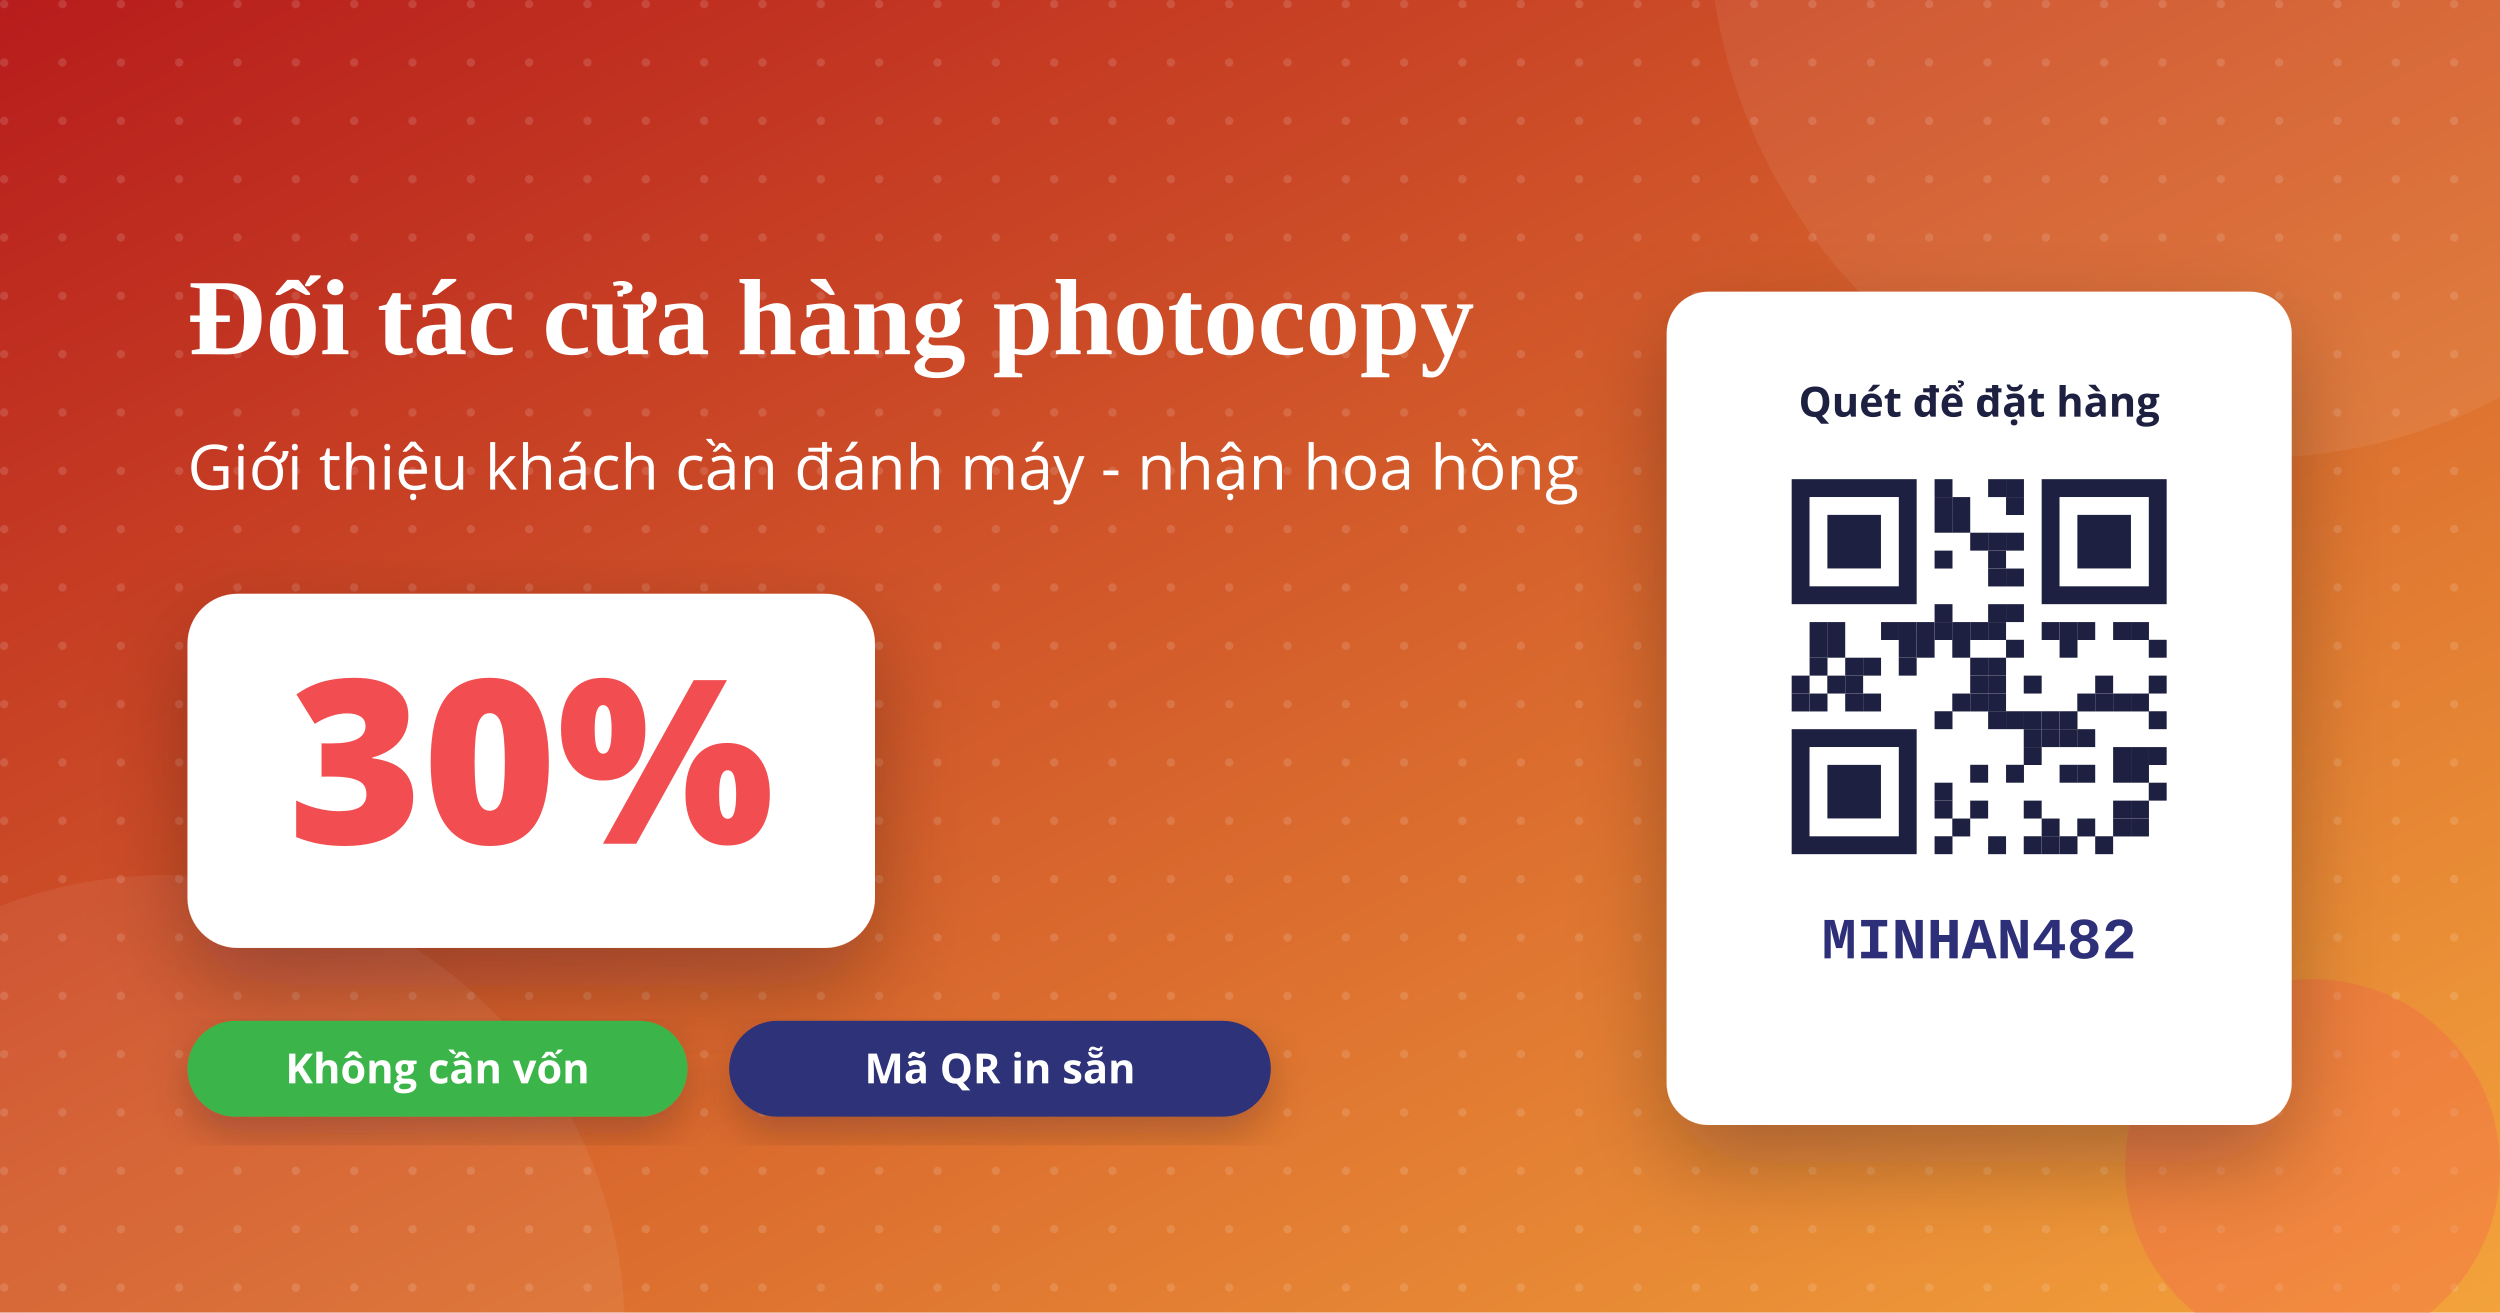
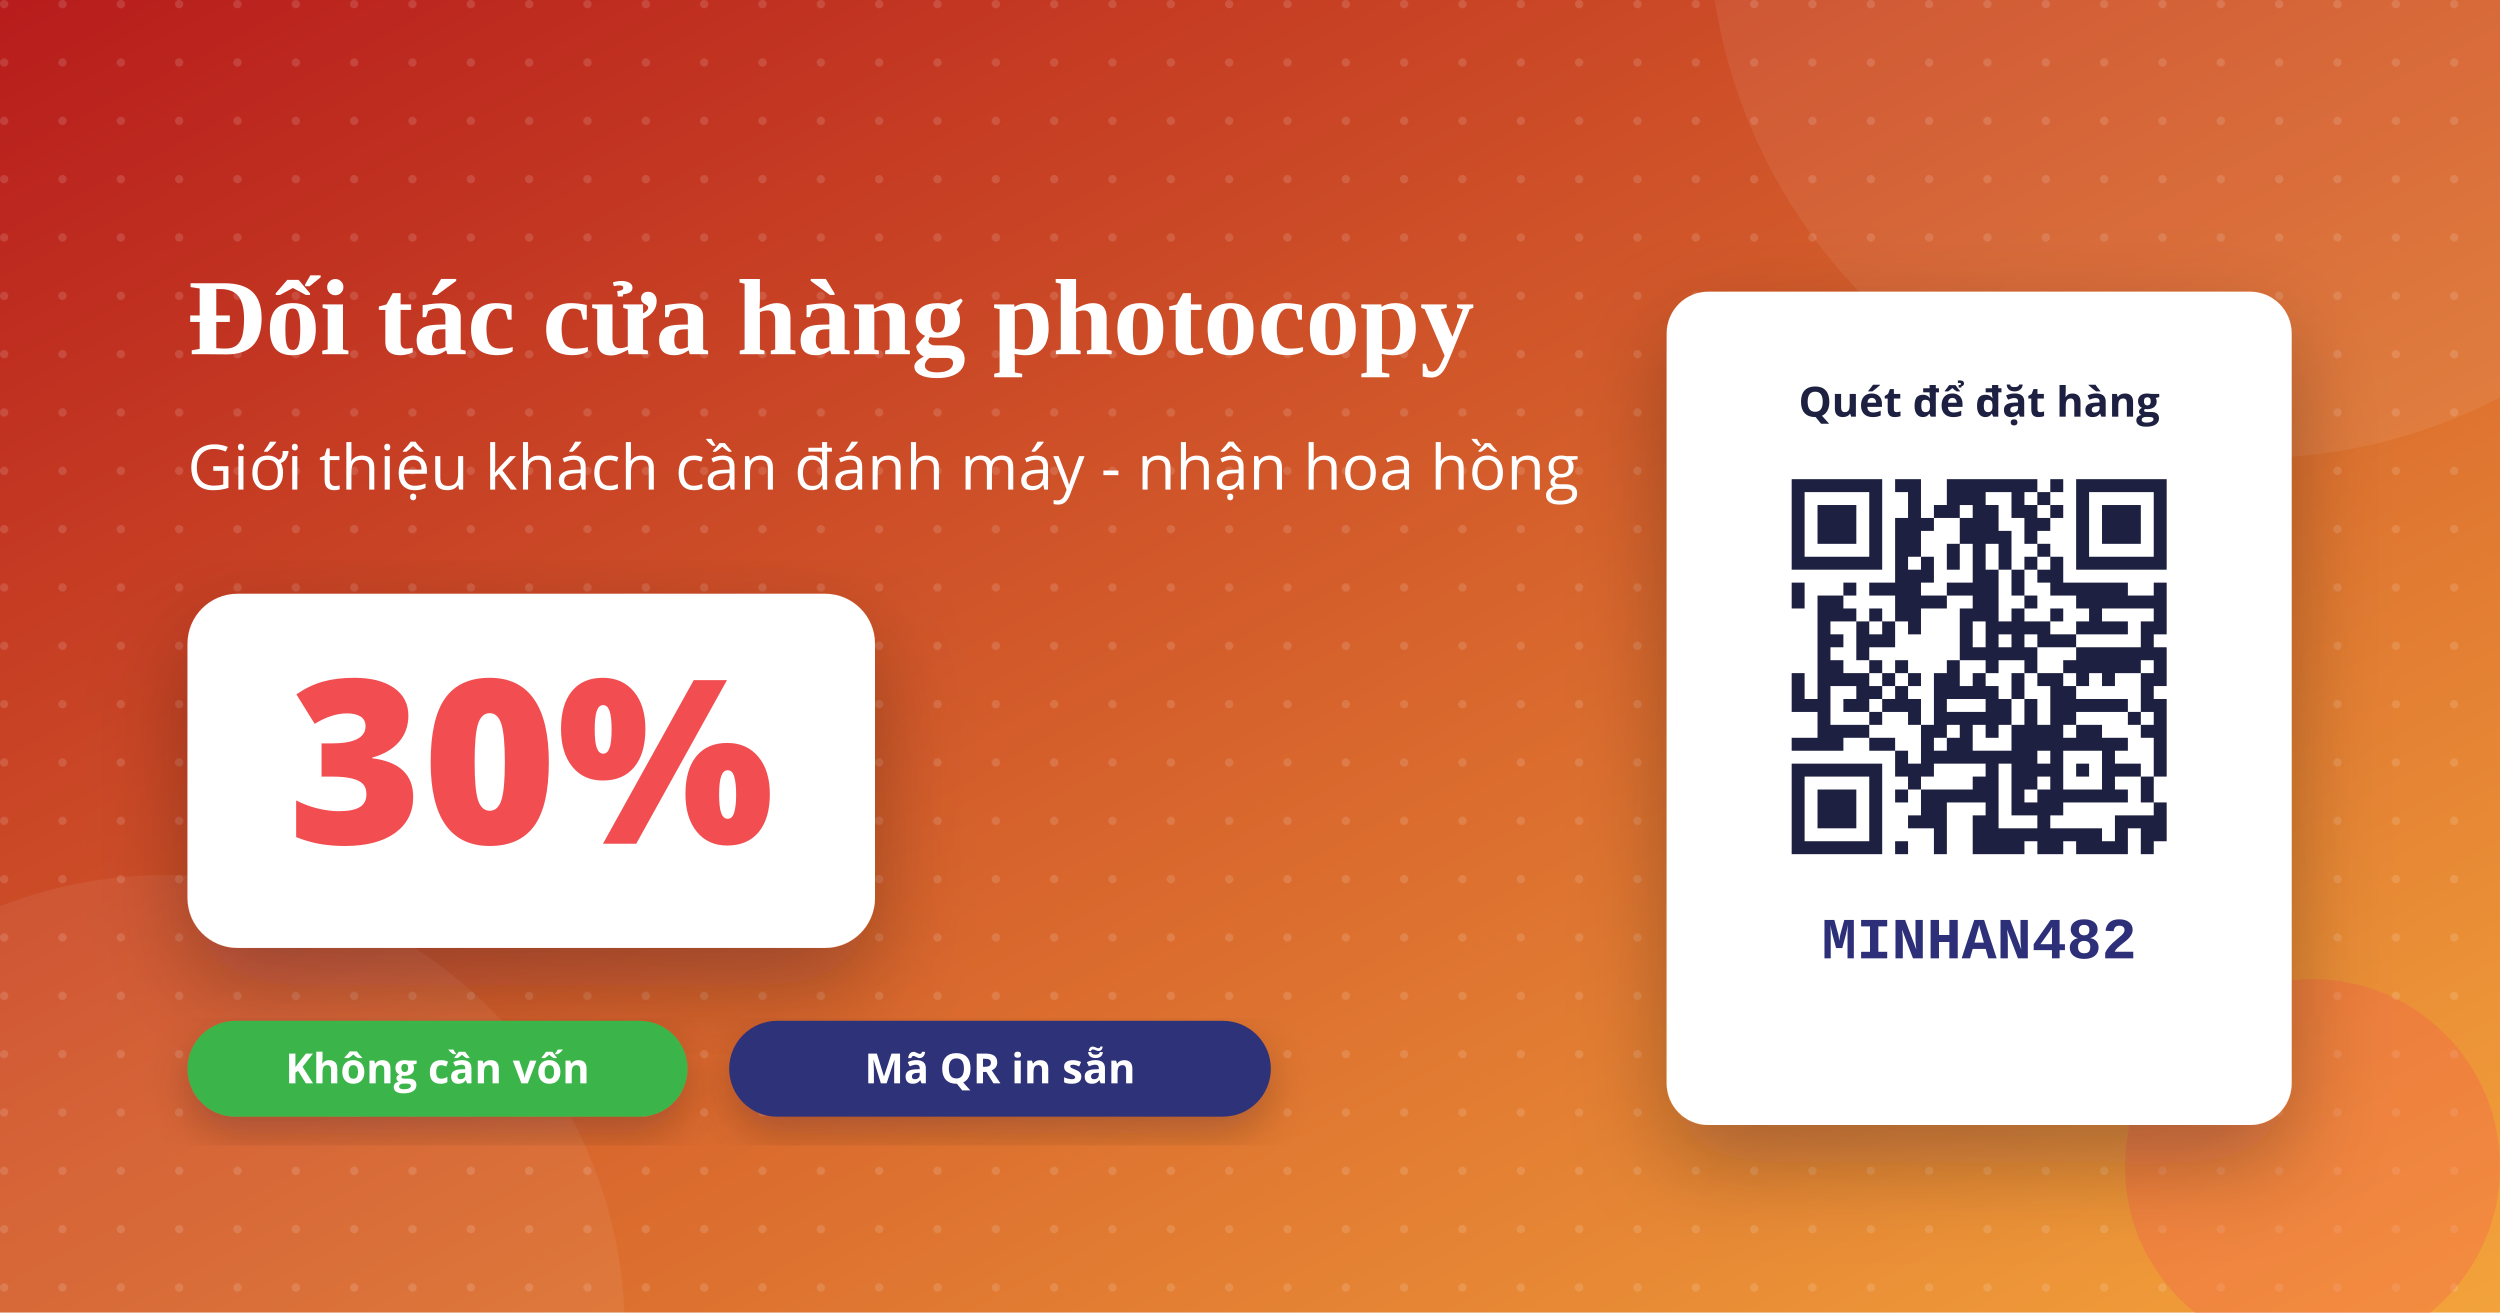
<svg xmlns="http://www.w3.org/2000/svg" viewBox="0 0 1200 630" role="img">
  <defs>
    <linearGradient id="bg" x1="0" y1="0" x2="1" y2="1">
      <stop offset="0" stop-color="#b71c1c" />
      <stop offset="1" stop-color="#f3a33b" />
    </linearGradient>
    <filter id="sh" x="-20%" y="-20%" width="140%" height="150%">
      <feDropShadow dx="0" dy="18" stdDeviation="22" flood-color="#0b0d2a" flood-opacity=".28" />
    </filter>
    <filter id="sh2" x="-20%" y="-20%" width="140%" height="150%">
      <feDropShadow dx="0" dy="8" stdDeviation="10" flood-color="#0b0d2a" flood-opacity=".22" />
    </filter>
    <pattern id="dots" width="28" height="28" patternUnits="userSpaceOnUse">
      <circle cx="2" cy="2" r="2" fill="#fff" opacity=".13" />
    </pattern>
  </defs>
  <rect width="1200" height="630" fill="url(#bg)" />
  <rect width="1200" height="630" fill="url(#dots)" />
  <circle cx="1080" cy="-40" r="260" fill="#fff" opacity=".07" />
  <circle cx="80" cy="640" r="220" fill="#fff" opacity=".06" />
  <circle cx="1110" cy="560" r="90" fill="#f24d50" opacity=".25" />
  <text x="90" y="170" text-anchor="start" font-family="'Times New Roman',Times,'Noto Serif',serif" font-weight="800" font-size="52" fill="#fff">Đối tác cửa hàng photocopy</text>
  <text x="90" y="235" text-anchor="start" font-family="'Open Sans','Segoe UI',Arial,sans-serif" font-weight="400" font-size="30" fill="#fff">Giới thiệu khách cần đánh máy - nhận hoa hồng</text>
  <g filter="url(#sh)">
    <rect x="90" y="285" width="330" height="170" rx="24" fill="#fff" />
  </g>
  <text x="255" y="405" text-anchor="middle" font-family="'Open Sans','Segoe UI',Arial,sans-serif" font-weight="800" font-size="110" fill="#f24d50">30%</text>
  <g filter="url(#sh2)">
    <rect x="90" y="490" width="240" height="46" rx="23" fill="#3bb54a" />
    <text x="210" y="520" text-anchor="middle" font-family="'Open Sans','Segoe UI',Arial,sans-serif" font-weight="700" font-size="20" fill="#fff">Không cần vốn</text>
  </g>
  <g filter="url(#sh2)">
    <rect x="350" y="490" width="260" height="46" rx="23" fill="#2d3078" />
    <text x="480" y="520" text-anchor="middle" font-family="'Open Sans','Segoe UI',Arial,sans-serif" font-weight="700" font-size="20" fill="#fff">Mã QR in sẵn</text>
  </g>
  <g filter="url(#sh)">
    <rect x="800" y="140" width="300" height="400" rx="20" fill="#fff" />
  </g>
-   <rect x="852" y="222" width="196" height="196" fill="#fff" />
-   <rect x="928.6" y="230.0" width="8.6" height="8.6" fill="#1d2040" />
-   <rect x="954.3" y="230.0" width="8.6" height="8.6" fill="#1d2040" />
-   <rect x="962.9" y="230.0" width="8.6" height="8.6" fill="#1d2040" />
-   <rect x="928.6" y="238.6" width="8.6" height="8.6" fill="#1d2040" />
-   <rect x="937.1" y="238.6" width="8.6" height="8.6" fill="#1d2040" />
-   <rect x="962.9" y="238.6" width="8.6" height="8.6" fill="#1d2040" />
-   <rect x="928.6" y="247.1" width="8.6" height="8.6" fill="#1d2040" />
-   <rect x="937.1" y="247.1" width="8.6" height="8.6" fill="#1d2040" />
-   <rect x="945.7" y="255.7" width="8.6" height="8.6" fill="#1d2040" />
-   <rect x="954.3" y="255.7" width="8.6" height="8.6" fill="#1d2040" />
-   <rect x="962.9" y="255.7" width="8.6" height="8.6" fill="#1d2040" />
-   <rect x="928.6" y="264.3" width="8.6" height="8.6" fill="#1d2040" />
-   <rect x="954.3" y="264.3" width="8.6" height="8.6" fill="#1d2040" />
-   <rect x="954.3" y="272.9" width="8.6" height="8.6" fill="#1d2040" />
-   <rect x="962.9" y="272.9" width="8.6" height="8.6" fill="#1d2040" />
-   <rect x="928.6" y="290.0" width="8.6" height="8.6" fill="#1d2040" />
-   <rect x="954.3" y="290.0" width="8.6" height="8.6" fill="#1d2040" />
-   <rect x="962.9" y="290.0" width="8.6" height="8.6" fill="#1d2040" />
-   <rect x="868.6" y="298.6" width="8.6" height="8.6" fill="#1d2040" />
-   <rect x="877.1" y="298.6" width="8.6" height="8.6" fill="#1d2040" />
-   <rect x="902.9" y="298.6" width="8.6" height="8.6" fill="#1d2040" />
-   <rect x="911.4" y="298.6" width="8.6" height="8.6" fill="#1d2040" />
-   <rect x="920.0" y="298.6" width="8.6" height="8.6" fill="#1d2040" />
-   <rect x="928.6" y="298.6" width="8.6" height="8.6" fill="#1d2040" />
-   <rect x="937.1" y="298.6" width="8.6" height="8.6" fill="#1d2040" />
-   <rect x="945.7" y="298.6" width="8.6" height="8.6" fill="#1d2040" />
-   <rect x="954.3" y="298.6" width="8.6" height="8.6" fill="#1d2040" />
-   <rect x="980.0" y="298.6" width="8.6" height="8.6" fill="#1d2040" />
-   <rect x="988.6" y="298.6" width="8.6" height="8.6" fill="#1d2040" />
-   <rect x="997.1" y="298.6" width="8.6" height="8.6" fill="#1d2040" />
-   <rect x="1014.3" y="298.6" width="8.6" height="8.6" fill="#1d2040" />
-   <rect x="1022.9" y="298.6" width="8.6" height="8.6" fill="#1d2040" />
-   <rect x="868.6" y="307.1" width="8.6" height="8.6" fill="#1d2040" />
-   <rect x="877.1" y="307.1" width="8.6" height="8.6" fill="#1d2040" />
-   <rect x="911.4" y="307.1" width="8.6" height="8.6" fill="#1d2040" />
-   <rect x="920.0" y="307.1" width="8.6" height="8.6" fill="#1d2040" />
-   <rect x="937.1" y="307.1" width="8.6" height="8.6" fill="#1d2040" />
-   <rect x="962.9" y="307.1" width="8.6" height="8.6" fill="#1d2040" />
-   <rect x="988.6" y="307.1" width="8.6" height="8.6" fill="#1d2040" />
-   <rect x="1031.4" y="307.1" width="8.6" height="8.6" fill="#1d2040" />
-   <rect x="868.6" y="315.7" width="8.6" height="8.6" fill="#1d2040" />
-   <rect x="885.7" y="315.7" width="8.6" height="8.6" fill="#1d2040" />
-   <rect x="894.3" y="315.7" width="8.6" height="8.6" fill="#1d2040" />
-   <rect x="911.4" y="315.7" width="8.6" height="8.6" fill="#1d2040" />
-   <rect x="945.7" y="315.7" width="8.6" height="8.6" fill="#1d2040" />
-   <rect x="954.3" y="315.7" width="8.6" height="8.6" fill="#1d2040" />
-   <rect x="860.0" y="324.3" width="8.6" height="8.6" fill="#1d2040" />
-   <rect x="877.1" y="324.3" width="8.6" height="8.6" fill="#1d2040" />
-   <rect x="885.7" y="324.3" width="8.6" height="8.6" fill="#1d2040" />
-   <rect x="945.7" y="324.3" width="8.6" height="8.6" fill="#1d2040" />
-   <rect x="954.3" y="324.3" width="8.6" height="8.6" fill="#1d2040" />
-   <rect x="971.4" y="324.3" width="8.6" height="8.6" fill="#1d2040" />
-   <rect x="1005.7" y="324.3" width="8.6" height="8.6" fill="#1d2040" />
-   <rect x="1031.4" y="324.3" width="8.6" height="8.6" fill="#1d2040" />
-   <rect x="860.0" y="332.9" width="8.6" height="8.6" fill="#1d2040" />
-   <rect x="868.6" y="332.9" width="8.6" height="8.6" fill="#1d2040" />
-   <rect x="885.7" y="332.9" width="8.6" height="8.6" fill="#1d2040" />
-   <rect x="894.3" y="332.9" width="8.6" height="8.6" fill="#1d2040" />
-   <rect x="937.1" y="332.9" width="8.6" height="8.6" fill="#1d2040" />
-   <rect x="945.7" y="332.9" width="8.6" height="8.6" fill="#1d2040" />
-   <rect x="954.3" y="332.9" width="8.6" height="8.6" fill="#1d2040" />
-   <rect x="997.1" y="332.9" width="8.6" height="8.6" fill="#1d2040" />
-   <rect x="1005.7" y="332.9" width="8.6" height="8.6" fill="#1d2040" />
-   <rect x="1014.3" y="332.9" width="8.6" height="8.6" fill="#1d2040" />
-   <rect x="1022.9" y="332.9" width="8.6" height="8.6" fill="#1d2040" />
-   <rect x="928.6" y="341.4" width="8.6" height="8.6" fill="#1d2040" />
-   <rect x="954.3" y="341.4" width="8.6" height="8.6" fill="#1d2040" />
-   <rect x="962.9" y="341.4" width="8.6" height="8.6" fill="#1d2040" />
-   <rect x="971.4" y="341.4" width="8.6" height="8.6" fill="#1d2040" />
-   <rect x="980.0" y="341.4" width="8.6" height="8.6" fill="#1d2040" />
-   <rect x="988.6" y="341.4" width="8.6" height="8.6" fill="#1d2040" />
-   <rect x="1031.4" y="341.4" width="8.6" height="8.6" fill="#1d2040" />
-   <rect x="971.4" y="350.0" width="8.6" height="8.6" fill="#1d2040" />
-   <rect x="980.0" y="350.0" width="8.6" height="8.6" fill="#1d2040" />
-   <rect x="988.6" y="350.0" width="8.6" height="8.6" fill="#1d2040" />
-   <rect x="997.1" y="350.0" width="8.6" height="8.6" fill="#1d2040" />
-   <rect x="971.4" y="358.6" width="8.6" height="8.6" fill="#1d2040" />
-   <rect x="1014.3" y="358.6" width="8.6" height="8.6" fill="#1d2040" />
-   <rect x="1022.9" y="358.6" width="8.6" height="8.6" fill="#1d2040" />
-   <rect x="1031.4" y="358.6" width="8.6" height="8.6" fill="#1d2040" />
-   <rect x="945.7" y="367.1" width="8.6" height="8.6" fill="#1d2040" />
-   <rect x="962.9" y="367.1" width="8.6" height="8.6" fill="#1d2040" />
-   <rect x="988.6" y="367.1" width="8.6" height="8.6" fill="#1d2040" />
-   <rect x="997.1" y="367.1" width="8.6" height="8.6" fill="#1d2040" />
-   <rect x="1014.3" y="367.1" width="8.6" height="8.6" fill="#1d2040" />
-   <rect x="1022.9" y="367.1" width="8.6" height="8.6" fill="#1d2040" />
-   <rect x="928.6" y="375.7" width="8.6" height="8.6" fill="#1d2040" />
-   <rect x="1031.4" y="375.7" width="8.6" height="8.6" fill="#1d2040" />
-   <rect x="928.6" y="384.3" width="8.6" height="8.6" fill="#1d2040" />
-   <rect x="945.7" y="384.3" width="8.6" height="8.6" fill="#1d2040" />
-   <rect x="971.4" y="384.3" width="8.6" height="8.6" fill="#1d2040" />
-   <rect x="1014.3" y="384.3" width="8.6" height="8.6" fill="#1d2040" />
-   <rect x="1022.9" y="384.3" width="8.6" height="8.6" fill="#1d2040" />
-   <rect x="937.1" y="392.9" width="8.6" height="8.6" fill="#1d2040" />
-   <rect x="980.0" y="392.9" width="8.6" height="8.6" fill="#1d2040" />
-   <rect x="997.1" y="392.9" width="8.6" height="8.6" fill="#1d2040" />
-   <rect x="1014.3" y="392.9" width="8.6" height="8.6" fill="#1d2040" />
-   <rect x="1022.9" y="392.9" width="8.6" height="8.6" fill="#1d2040" />
-   <rect x="928.6" y="401.4" width="8.6" height="8.6" fill="#1d2040" />
-   <rect x="954.3" y="401.4" width="8.6" height="8.6" fill="#1d2040" />
-   <rect x="971.4" y="401.4" width="8.6" height="8.6" fill="#1d2040" />
-   <rect x="980.0" y="401.4" width="8.6" height="8.6" fill="#1d2040" />
-   <rect x="988.6" y="401.4" width="8.6" height="8.6" fill="#1d2040" />
-   <rect x="1005.7" y="401.4" width="8.6" height="8.6" fill="#1d2040" />
-   <rect x="860" y="230" width="60" height="60" fill="#1d2040" />
-   <rect x="868.571" y="238.571" width="42.857" height="42.857" fill="#fff" />
-   <rect x="877.143" y="247.143" width="25.714" height="25.714" fill="#1d2040" />
-   <rect x="980" y="230" width="60" height="60" fill="#1d2040" />
-   <rect x="988.571" y="238.571" width="42.857" height="42.857" fill="#fff" />
-   <rect x="997.143" y="247.143" width="25.714" height="25.714" fill="#1d2040" />
-   <rect x="860" y="350" width="60" height="60" fill="#1d2040" />
-   <rect x="868.571" y="358.571" width="42.857" height="42.857" fill="#fff" />
-   <rect x="877.143" y="367.143" width="25.714" height="25.714" fill="#1d2040" />
+   <rect x="850" y="220" width="200" height="200" rx="6" fill="#fff" />
+   <path d="M860.00 230.00h6.21v6.21h-6.21zM866.21 230.00h6.21v6.21h-6.21zM872.41 230.00h6.21v6.21h-6.21zM878.62 230.00h6.21v6.21h-6.21zM884.83 230.00h6.21v6.21h-6.21zM891.03 230.00h6.21v6.21h-6.21zM897.24 230.00h6.21v6.21h-6.21zM909.66 230.00h6.21v6.21h-6.21zM915.86 230.00h6.21v6.21h-6.21zM934.48 230.00h6.21v6.21h-6.21zM940.69 230.00h6.21v6.21h-6.21zM946.90 230.00h6.21v6.21h-6.21zM953.10 230.00h6.21v6.21h-6.21zM959.31 230.00h6.21v6.21h-6.21zM965.52 230.00h6.21v6.21h-6.21zM971.72 230.00h6.21v6.21h-6.21zM984.14 230.00h6.21v6.21h-6.21zM996.55 230.00h6.21v6.21h-6.21zM1002.76 230.00h6.21v6.21h-6.21zM1008.97 230.00h6.21v6.21h-6.21zM1015.17 230.00h6.21v6.21h-6.21zM1021.38 230.00h6.21v6.21h-6.21zM1027.59 230.00h6.21v6.21h-6.21zM1033.79 230.00h6.21v6.21h-6.21zM860.00 236.21h6.21v6.21h-6.21zM897.24 236.21h6.21v6.21h-6.21zM915.86 236.21h6.21v6.21h-6.21zM934.48 236.21h6.21v6.21h-6.21zM940.69 236.21h6.21v6.21h-6.21zM946.90 236.21h6.21v6.21h-6.21zM965.52 236.21h6.21v6.21h-6.21zM977.93 236.21h6.21v6.21h-6.21zM996.55 236.21h6.21v6.21h-6.21zM1033.79 236.21h6.21v6.21h-6.21zM860.00 242.41h6.21v6.21h-6.21zM872.41 242.41h6.21v6.21h-6.21zM878.62 242.41h6.21v6.21h-6.21zM884.83 242.41h6.21v6.21h-6.21zM897.24 242.41h6.21v6.21h-6.21zM915.86 242.41h6.21v6.21h-6.21zM928.28 242.41h6.21v6.21h-6.21zM934.48 242.41h6.21v6.21h-6.21zM946.90 242.41h6.21v6.21h-6.21zM953.10 242.41h6.21v6.21h-6.21zM965.52 242.41h6.21v6.21h-6.21zM971.72 242.41h6.21v6.21h-6.21zM984.14 242.41h6.21v6.21h-6.21zM996.55 242.41h6.21v6.21h-6.21zM1008.97 242.41h6.21v6.21h-6.21zM1015.17 242.41h6.21v6.21h-6.21zM1021.38 242.41h6.21v6.21h-6.21zM1033.79 242.41h6.21v6.21h-6.21zM860.00 248.62h6.21v6.21h-6.21zM872.41 248.62h6.21v6.21h-6.21zM878.62 248.62h6.21v6.21h-6.21zM884.83 248.62h6.21v6.21h-6.21zM897.24 248.62h6.21v6.21h-6.21zM909.66 248.62h6.21v6.21h-6.21zM915.86 248.62h6.21v6.21h-6.21zM922.07 248.62h6.21v6.21h-6.21zM940.69 248.62h6.21v6.21h-6.21zM946.90 248.62h6.21v6.21h-6.21zM953.10 248.62h6.21v6.21h-6.21zM971.72 248.62h6.21v6.21h-6.21zM977.93 248.62h6.21v6.21h-6.21zM996.55 248.62h6.21v6.21h-6.21zM1008.97 248.62h6.21v6.21h-6.21zM1015.17 248.62h6.21v6.21h-6.21zM1021.38 248.62h6.21v6.21h-6.21zM1033.79 248.62h6.21v6.21h-6.21zM860.00 254.83h6.21v6.21h-6.21zM872.41 254.83h6.21v6.21h-6.21zM878.62 254.83h6.21v6.21h-6.21zM884.83 254.83h6.21v6.21h-6.21zM897.24 254.83h6.21v6.21h-6.21zM909.66 254.83h6.21v6.21h-6.21zM915.86 254.83h6.21v6.21h-6.21zM940.69 254.83h6.21v6.21h-6.21zM946.90 254.83h6.21v6.21h-6.21zM953.10 254.83h6.21v6.21h-6.21zM959.31 254.83h6.21v6.21h-6.21zM971.72 254.83h6.21v6.21h-6.21zM996.55 254.83h6.21v6.21h-6.21zM1008.97 254.83h6.21v6.21h-6.21zM1015.17 254.83h6.21v6.21h-6.21zM1021.38 254.83h6.21v6.21h-6.21zM1033.79 254.83h6.21v6.21h-6.21zM860.00 261.03h6.21v6.21h-6.21zM897.24 261.03h6.21v6.21h-6.21zM909.66 261.03h6.21v6.21h-6.21zM915.86 261.03h6.21v6.21h-6.21zM934.48 261.03h6.21v6.21h-6.21zM946.90 261.03h6.21v6.21h-6.21zM959.31 261.03h6.21v6.21h-6.21zM977.93 261.03h6.21v6.21h-6.21zM996.55 261.03h6.21v6.21h-6.21zM1033.79 261.03h6.21v6.21h-6.21zM860.00 267.24h6.21v6.21h-6.21zM866.21 267.24h6.21v6.21h-6.21zM872.41 267.24h6.21v6.21h-6.21zM878.62 267.24h6.21v6.21h-6.21zM884.83 267.24h6.21v6.21h-6.21zM891.03 267.24h6.21v6.21h-6.21zM897.24 267.24h6.21v6.21h-6.21zM909.66 267.24h6.21v6.21h-6.21zM922.07 267.24h6.21v6.21h-6.21zM934.48 267.24h6.21v6.21h-6.21zM946.90 267.24h6.21v6.21h-6.21zM959.31 267.24h6.21v6.21h-6.21zM971.72 267.24h6.21v6.21h-6.21zM984.14 267.24h6.21v6.21h-6.21zM996.55 267.24h6.21v6.21h-6.21zM1002.76 267.24h6.21v6.21h-6.21zM1008.97 267.24h6.21v6.21h-6.21zM1015.17 267.24h6.21v6.21h-6.21zM1021.38 267.24h6.21v6.21h-6.21zM1027.59 267.24h6.21v6.21h-6.21zM1033.79 267.24h6.21v6.21h-6.21zM909.66 273.45h6.21v6.21h-6.21zM915.86 273.45h6.21v6.21h-6.21zM922.07 273.45h6.21v6.21h-6.21zM946.90 273.45h6.21v6.21h-6.21zM953.10 273.45h6.21v6.21h-6.21zM965.52 273.45h6.21v6.21h-6.21zM977.93 273.45h6.21v6.21h-6.21zM984.14 273.45h6.21v6.21h-6.21zM860.00 279.66h6.21v6.21h-6.21zM884.83 279.66h6.21v6.21h-6.21zM897.24 279.66h6.21v6.21h-6.21zM903.45 279.66h6.21v6.21h-6.21zM909.66 279.66h6.21v6.21h-6.21zM915.86 279.66h6.21v6.21h-6.21zM934.48 279.66h6.21v6.21h-6.21zM940.69 279.66h6.21v6.21h-6.21zM946.90 279.66h6.21v6.21h-6.21zM953.10 279.66h6.21v6.21h-6.21zM965.52 279.66h6.21v6.21h-6.21zM984.14 279.66h6.21v6.21h-6.21zM990.34 279.66h6.21v6.21h-6.21zM996.55 279.66h6.21v6.21h-6.21zM1002.76 279.66h6.21v6.21h-6.21zM1008.97 279.66h6.21v6.21h-6.21zM1015.17 279.66h6.21v6.21h-6.21zM1033.79 279.66h6.21v6.21h-6.21zM860.00 285.86h6.21v6.21h-6.21zM872.41 285.86h6.21v6.21h-6.21zM878.62 285.86h6.21v6.21h-6.21zM909.66 285.86h6.21v6.21h-6.21zM915.86 285.86h6.21v6.21h-6.21zM922.07 285.86h6.21v6.21h-6.21zM928.28 285.86h6.21v6.21h-6.21zM946.90 285.86h6.21v6.21h-6.21zM953.10 285.86h6.21v6.21h-6.21zM971.72 285.86h6.21v6.21h-6.21zM996.55 285.86h6.21v6.21h-6.21zM1002.76 285.86h6.21v6.21h-6.21zM1008.97 285.86h6.21v6.21h-6.21zM1015.17 285.86h6.21v6.21h-6.21zM1021.38 285.86h6.21v6.21h-6.21zM1027.59 285.86h6.21v6.21h-6.21zM1033.79 285.86h6.21v6.21h-6.21zM872.41 292.07h6.21v6.21h-6.21zM878.62 292.07h6.21v6.21h-6.21zM884.83 292.07h6.21v6.21h-6.21zM897.24 292.07h6.21v6.21h-6.21zM909.66 292.07h6.21v6.21h-6.21zM915.86 292.07h6.21v6.21h-6.21zM940.69 292.07h6.21v6.21h-6.21zM946.90 292.07h6.21v6.21h-6.21zM953.10 292.07h6.21v6.21h-6.21zM965.52 292.07h6.21v6.21h-6.21zM984.14 292.07h6.21v6.21h-6.21zM1002.76 292.07h6.21v6.21h-6.21zM1033.79 292.07h6.21v6.21h-6.21zM872.41 298.28h6.21v6.21h-6.21zM891.03 298.28h6.21v6.21h-6.21zM903.45 298.28h6.21v6.21h-6.21zM915.86 298.28h6.21v6.21h-6.21zM940.69 298.28h6.21v6.21h-6.21zM953.10 298.28h6.21v6.21h-6.21zM959.31 298.28h6.21v6.21h-6.21zM965.52 298.28h6.21v6.21h-6.21zM971.72 298.28h6.21v6.21h-6.21zM977.93 298.28h6.21v6.21h-6.21zM996.55 298.28h6.21v6.21h-6.21zM1002.76 298.28h6.21v6.21h-6.21zM1008.97 298.28h6.21v6.21h-6.21zM1015.17 298.28h6.21v6.21h-6.21zM1027.59 298.28h6.21v6.21h-6.21zM1033.79 298.28h6.21v6.21h-6.21zM872.41 304.48h6.21v6.21h-6.21zM878.62 304.48h6.21v6.21h-6.21zM891.03 304.48h6.21v6.21h-6.21zM897.24 304.48h6.21v6.21h-6.21zM903.45 304.48h6.21v6.21h-6.21zM940.69 304.48h6.21v6.21h-6.21zM953.10 304.48h6.21v6.21h-6.21zM965.52 304.48h6.21v6.21h-6.21zM977.93 304.48h6.21v6.21h-6.21zM984.14 304.48h6.21v6.21h-6.21zM990.34 304.48h6.21v6.21h-6.21zM1027.59 304.48h6.21v6.21h-6.21zM872.41 310.69h6.21v6.21h-6.21zM891.03 310.69h6.21v6.21h-6.21zM940.69 310.69h6.21v6.21h-6.21zM946.90 310.69h6.21v6.21h-6.21zM953.10 310.69h6.21v6.21h-6.21zM959.31 310.69h6.21v6.21h-6.21zM965.52 310.69h6.21v6.21h-6.21zM971.72 310.69h6.21v6.21h-6.21zM996.55 310.69h6.21v6.21h-6.21zM1002.76 310.69h6.21v6.21h-6.21zM1008.97 310.69h6.21v6.21h-6.21zM1015.17 310.69h6.21v6.21h-6.21zM1021.38 310.69h6.21v6.21h-6.21zM1027.59 310.69h6.21v6.21h-6.21zM1033.79 310.69h6.21v6.21h-6.21zM872.41 316.90h6.21v6.21h-6.21zM878.62 316.90h6.21v6.21h-6.21zM897.24 316.90h6.21v6.21h-6.21zM909.66 316.90h6.21v6.21h-6.21zM934.48 316.90h6.21v6.21h-6.21zM953.10 316.90h6.21v6.21h-6.21zM971.72 316.90h6.21v6.21h-6.21zM990.34 316.90h6.21v6.21h-6.21zM996.55 316.90h6.21v6.21h-6.21zM1002.76 316.90h6.21v6.21h-6.21zM1008.97 316.90h6.21v6.21h-6.21zM1015.17 316.90h6.21v6.21h-6.21zM1021.38 316.90h6.21v6.21h-6.21zM1033.79 316.90h6.21v6.21h-6.21zM860.00 323.10h6.21v6.21h-6.21zM872.41 323.10h6.21v6.21h-6.21zM878.62 323.10h6.21v6.21h-6.21zM884.83 323.10h6.21v6.21h-6.21zM891.03 323.10h6.21v6.21h-6.21zM903.45 323.10h6.21v6.21h-6.21zM915.86 323.10h6.21v6.21h-6.21zM928.28 323.10h6.21v6.21h-6.21zM934.48 323.10h6.21v6.21h-6.21zM946.90 323.10h6.21v6.21h-6.21zM965.52 323.10h6.21v6.21h-6.21zM977.93 323.10h6.21v6.21h-6.21zM984.14 323.10h6.21v6.21h-6.21zM996.55 323.10h6.21v6.21h-6.21zM1008.97 323.10h6.21v6.21h-6.21zM1027.59 323.10h6.21v6.21h-6.21zM1033.79 323.10h6.21v6.21h-6.21zM860.00 329.31h6.21v6.21h-6.21zM872.41 329.31h6.21v6.21h-6.21zM891.03 329.31h6.21v6.21h-6.21zM897.24 329.31h6.21v6.21h-6.21zM909.66 329.31h6.21v6.21h-6.21zM928.28 329.31h6.21v6.21h-6.21zM934.48 329.31h6.21v6.21h-6.21zM940.69 329.31h6.21v6.21h-6.21zM946.90 329.31h6.21v6.21h-6.21zM953.10 329.31h6.21v6.21h-6.21zM965.52 329.31h6.21v6.21h-6.21zM984.14 329.31h6.21v6.21h-6.21zM990.34 329.31h6.21v6.21h-6.21zM1027.59 329.31h6.21v6.21h-6.21zM860.00 335.52h6.21v6.21h-6.21zM866.21 335.52h6.21v6.21h-6.21zM872.41 335.52h6.21v6.21h-6.21zM884.83 335.52h6.21v6.21h-6.21zM891.03 335.52h6.21v6.21h-6.21zM903.45 335.52h6.21v6.21h-6.21zM909.66 335.52h6.21v6.21h-6.21zM915.86 335.52h6.21v6.21h-6.21zM928.28 335.52h6.21v6.21h-6.21zM953.10 335.52h6.21v6.21h-6.21zM959.31 335.52h6.21v6.21h-6.21zM971.72 335.52h6.21v6.21h-6.21zM984.14 335.52h6.21v6.21h-6.21zM990.34 335.52h6.21v6.21h-6.21zM996.55 335.52h6.21v6.21h-6.21zM1002.76 335.52h6.21v6.21h-6.21zM1008.97 335.52h6.21v6.21h-6.21zM1015.17 335.52h6.21v6.21h-6.21zM1027.59 335.52h6.21v6.21h-6.21zM1033.79 335.52h6.21v6.21h-6.21zM872.41 341.72h6.21v6.21h-6.21zM897.24 341.72h6.21v6.21h-6.21zM915.86 341.72h6.21v6.21h-6.21zM928.28 341.72h6.21v6.21h-6.21zM934.48 341.72h6.21v6.21h-6.21zM940.69 341.72h6.21v6.21h-6.21zM946.90 341.72h6.21v6.21h-6.21zM953.10 341.72h6.21v6.21h-6.21zM959.31 341.72h6.21v6.21h-6.21zM971.72 341.72h6.21v6.21h-6.21zM984.14 341.72h6.21v6.21h-6.21zM990.34 341.72h6.21v6.21h-6.21zM1021.38 341.72h6.21v6.21h-6.21zM1033.79 341.72h6.21v6.21h-6.21zM872.41 347.93h6.21v6.21h-6.21zM878.62 347.93h6.21v6.21h-6.21zM884.83 347.93h6.21v6.21h-6.21zM891.03 347.93h6.21v6.21h-6.21zM922.07 347.93h6.21v6.21h-6.21zM928.28 347.93h6.21v6.21h-6.21zM940.69 347.93h6.21v6.21h-6.21zM953.10 347.93h6.21v6.21h-6.21zM965.52 347.93h6.21v6.21h-6.21zM971.72 347.93h6.21v6.21h-6.21zM977.93 347.93h6.21v6.21h-6.21zM984.14 347.93h6.21v6.21h-6.21zM996.55 347.93h6.21v6.21h-6.21zM1002.76 347.93h6.21v6.21h-6.21zM1027.59 347.93h6.21v6.21h-6.21zM1033.79 347.93h6.21v6.21h-6.21zM860.00 354.14h6.21v6.21h-6.21zM866.21 354.14h6.21v6.21h-6.21zM872.41 354.14h6.21v6.21h-6.21zM878.62 354.14h6.21v6.21h-6.21zM897.24 354.14h6.21v6.21h-6.21zM903.45 354.14h6.21v6.21h-6.21zM922.07 354.14h6.21v6.21h-6.21zM934.48 354.14h6.21v6.21h-6.21zM940.69 354.14h6.21v6.21h-6.21zM965.52 354.14h6.21v6.21h-6.21zM971.72 354.14h6.21v6.21h-6.21zM977.93 354.14h6.21v6.21h-6.21zM984.14 354.14h6.21v6.21h-6.21zM990.34 354.14h6.21v6.21h-6.21zM996.55 354.14h6.21v6.21h-6.21zM1002.76 354.14h6.21v6.21h-6.21zM1008.97 354.14h6.21v6.21h-6.21zM1015.17 354.14h6.21v6.21h-6.21zM1033.79 354.14h6.21v6.21h-6.21zM909.66 360.34h6.21v6.21h-6.21zM922.07 360.34h6.21v6.21h-6.21zM928.28 360.34h6.21v6.21h-6.21zM934.48 360.34h6.21v6.21h-6.21zM940.69 360.34h6.21v6.21h-6.21zM946.90 360.34h6.21v6.21h-6.21zM953.10 360.34h6.21v6.21h-6.21zM959.31 360.34h6.21v6.21h-6.21zM965.52 360.34h6.21v6.21h-6.21zM971.72 360.34h6.21v6.21h-6.21zM984.14 360.34h6.21v6.21h-6.21zM1008.97 360.34h6.21v6.21h-6.21zM1033.79 360.34h6.21v6.21h-6.21zM860.00 366.55h6.21v6.21h-6.21zM866.21 366.55h6.21v6.21h-6.21zM872.41 366.55h6.21v6.21h-6.21zM878.62 366.55h6.21v6.21h-6.21zM884.83 366.55h6.21v6.21h-6.21zM891.03 366.55h6.21v6.21h-6.21zM897.24 366.55h6.21v6.21h-6.21zM909.66 366.55h6.21v6.21h-6.21zM915.86 366.55h6.21v6.21h-6.21zM922.07 366.55h6.21v6.21h-6.21zM953.10 366.55h6.21v6.21h-6.21zM965.52 366.55h6.21v6.21h-6.21zM971.72 366.55h6.21v6.21h-6.21zM977.93 366.55h6.21v6.21h-6.21zM984.14 366.55h6.21v6.21h-6.21zM996.55 366.55h6.21v6.21h-6.21zM1008.97 366.55h6.21v6.21h-6.21zM1015.17 366.55h6.21v6.21h-6.21zM1021.38 366.55h6.21v6.21h-6.21zM1033.79 366.55h6.21v6.21h-6.21zM860.00 372.76h6.21v6.21h-6.21zM897.24 372.76h6.21v6.21h-6.21zM915.86 372.76h6.21v6.21h-6.21zM946.90 372.76h6.21v6.21h-6.21zM953.10 372.76h6.21v6.21h-6.21zM965.52 372.76h6.21v6.21h-6.21zM971.72 372.76h6.21v6.21h-6.21zM984.14 372.76h6.21v6.21h-6.21zM1008.97 372.76h6.21v6.21h-6.21zM1027.59 372.76h6.21v6.21h-6.21zM860.00 378.97h6.21v6.21h-6.21zM872.41 378.97h6.21v6.21h-6.21zM878.62 378.97h6.21v6.21h-6.21zM884.83 378.97h6.21v6.21h-6.21zM897.24 378.97h6.21v6.21h-6.21zM909.66 378.97h6.21v6.21h-6.21zM922.07 378.97h6.21v6.21h-6.21zM928.28 378.97h6.21v6.21h-6.21zM934.48 378.97h6.21v6.21h-6.21zM940.69 378.97h6.21v6.21h-6.21zM946.90 378.97h6.21v6.21h-6.21zM953.10 378.97h6.21v6.21h-6.21zM965.52 378.97h6.21v6.21h-6.21zM977.93 378.97h6.21v6.21h-6.21zM984.14 378.97h6.21v6.21h-6.21zM990.34 378.97h6.21v6.21h-6.21zM996.55 378.97h6.21v6.21h-6.21zM1002.76 378.97h6.21v6.21h-6.21zM1008.97 378.97h6.21v6.21h-6.21zM1015.17 378.97h6.21v6.21h-6.21zM1027.59 378.97h6.21v6.21h-6.21zM860.00 385.17h6.21v6.21h-6.21zM872.41 385.17h6.21v6.21h-6.21zM878.62 385.17h6.21v6.21h-6.21zM884.83 385.17h6.21v6.21h-6.21zM897.24 385.17h6.21v6.21h-6.21zM922.07 385.17h6.21v6.21h-6.21zM928.28 385.17h6.21v6.21h-6.21zM953.10 385.17h6.21v6.21h-6.21zM965.52 385.17h6.21v6.21h-6.21zM971.72 385.17h6.21v6.21h-6.21zM977.93 385.17h6.21v6.21h-6.21zM984.14 385.17h6.21v6.21h-6.21zM1033.79 385.17h6.21v6.21h-6.21zM860.00 391.38h6.21v6.21h-6.21zM872.41 391.38h6.21v6.21h-6.21zM878.62 391.38h6.21v6.21h-6.21zM884.83 391.38h6.21v6.21h-6.21zM897.24 391.38h6.21v6.21h-6.21zM915.86 391.38h6.21v6.21h-6.21zM922.07 391.38h6.21v6.21h-6.21zM928.28 391.38h6.21v6.21h-6.21zM946.90 391.38h6.21v6.21h-6.21zM953.10 391.38h6.21v6.21h-6.21zM977.93 391.38h6.21v6.21h-6.21zM1015.17 391.38h6.21v6.21h-6.21zM1021.38 391.38h6.21v6.21h-6.21zM1027.59 391.38h6.21v6.21h-6.21zM1033.79 391.38h6.21v6.21h-6.21zM860.00 397.59h6.21v6.21h-6.21zM897.24 397.59h6.21v6.21h-6.21zM928.28 397.59h6.21v6.21h-6.21zM946.90 397.59h6.21v6.21h-6.21zM953.10 397.59h6.21v6.21h-6.21zM959.31 397.59h6.21v6.21h-6.21zM965.52 397.59h6.21v6.21h-6.21zM971.72 397.59h6.21v6.21h-6.21zM977.93 397.59h6.21v6.21h-6.21zM984.14 397.59h6.21v6.21h-6.21zM990.34 397.59h6.21v6.21h-6.21zM996.55 397.59h6.21v6.21h-6.21zM1002.76 397.59h6.21v6.21h-6.21zM1015.17 397.59h6.21v6.21h-6.21zM1027.59 397.59h6.21v6.21h-6.21zM1033.79 397.59h6.21v6.21h-6.21zM860.00 403.79h6.21v6.21h-6.21zM866.21 403.79h6.21v6.21h-6.21zM872.41 403.79h6.21v6.21h-6.21zM878.62 403.79h6.21v6.21h-6.21zM884.83 403.79h6.21v6.21h-6.21zM891.03 403.79h6.21v6.21h-6.21zM897.24 403.79h6.21v6.21h-6.21zM909.66 403.79h6.21v6.21h-6.21zM928.28 403.79h6.21v6.21h-6.21zM946.90 403.79h6.21v6.21h-6.21zM953.10 403.79h6.21v6.21h-6.21zM959.31 403.79h6.21v6.21h-6.21zM965.52 403.79h6.21v6.21h-6.21zM977.93 403.79h6.21v6.21h-6.21zM984.14 403.79h6.21v6.21h-6.21zM996.55 403.79h6.21v6.21h-6.21zM1002.76 403.79h6.21v6.21h-6.21zM1008.97 403.79h6.21v6.21h-6.21zM1015.17 403.79h6.21v6.21h-6.21zM1027.59 403.79h6.21v6.21h-6.21z" fill="#1d2040" />
  <text x="950" y="200" text-anchor="middle" font-family="'Open Sans','Segoe UI',Arial,sans-serif" font-weight="700" font-size="20" fill="#1d2040">Quét để đặt hàng</text>
  <text x="950" y="460" text-anchor="middle" font-family="Courier New,monospace" font-weight="800" font-size="28" fill="#2d3078">MINHAN482</text>
</svg>
